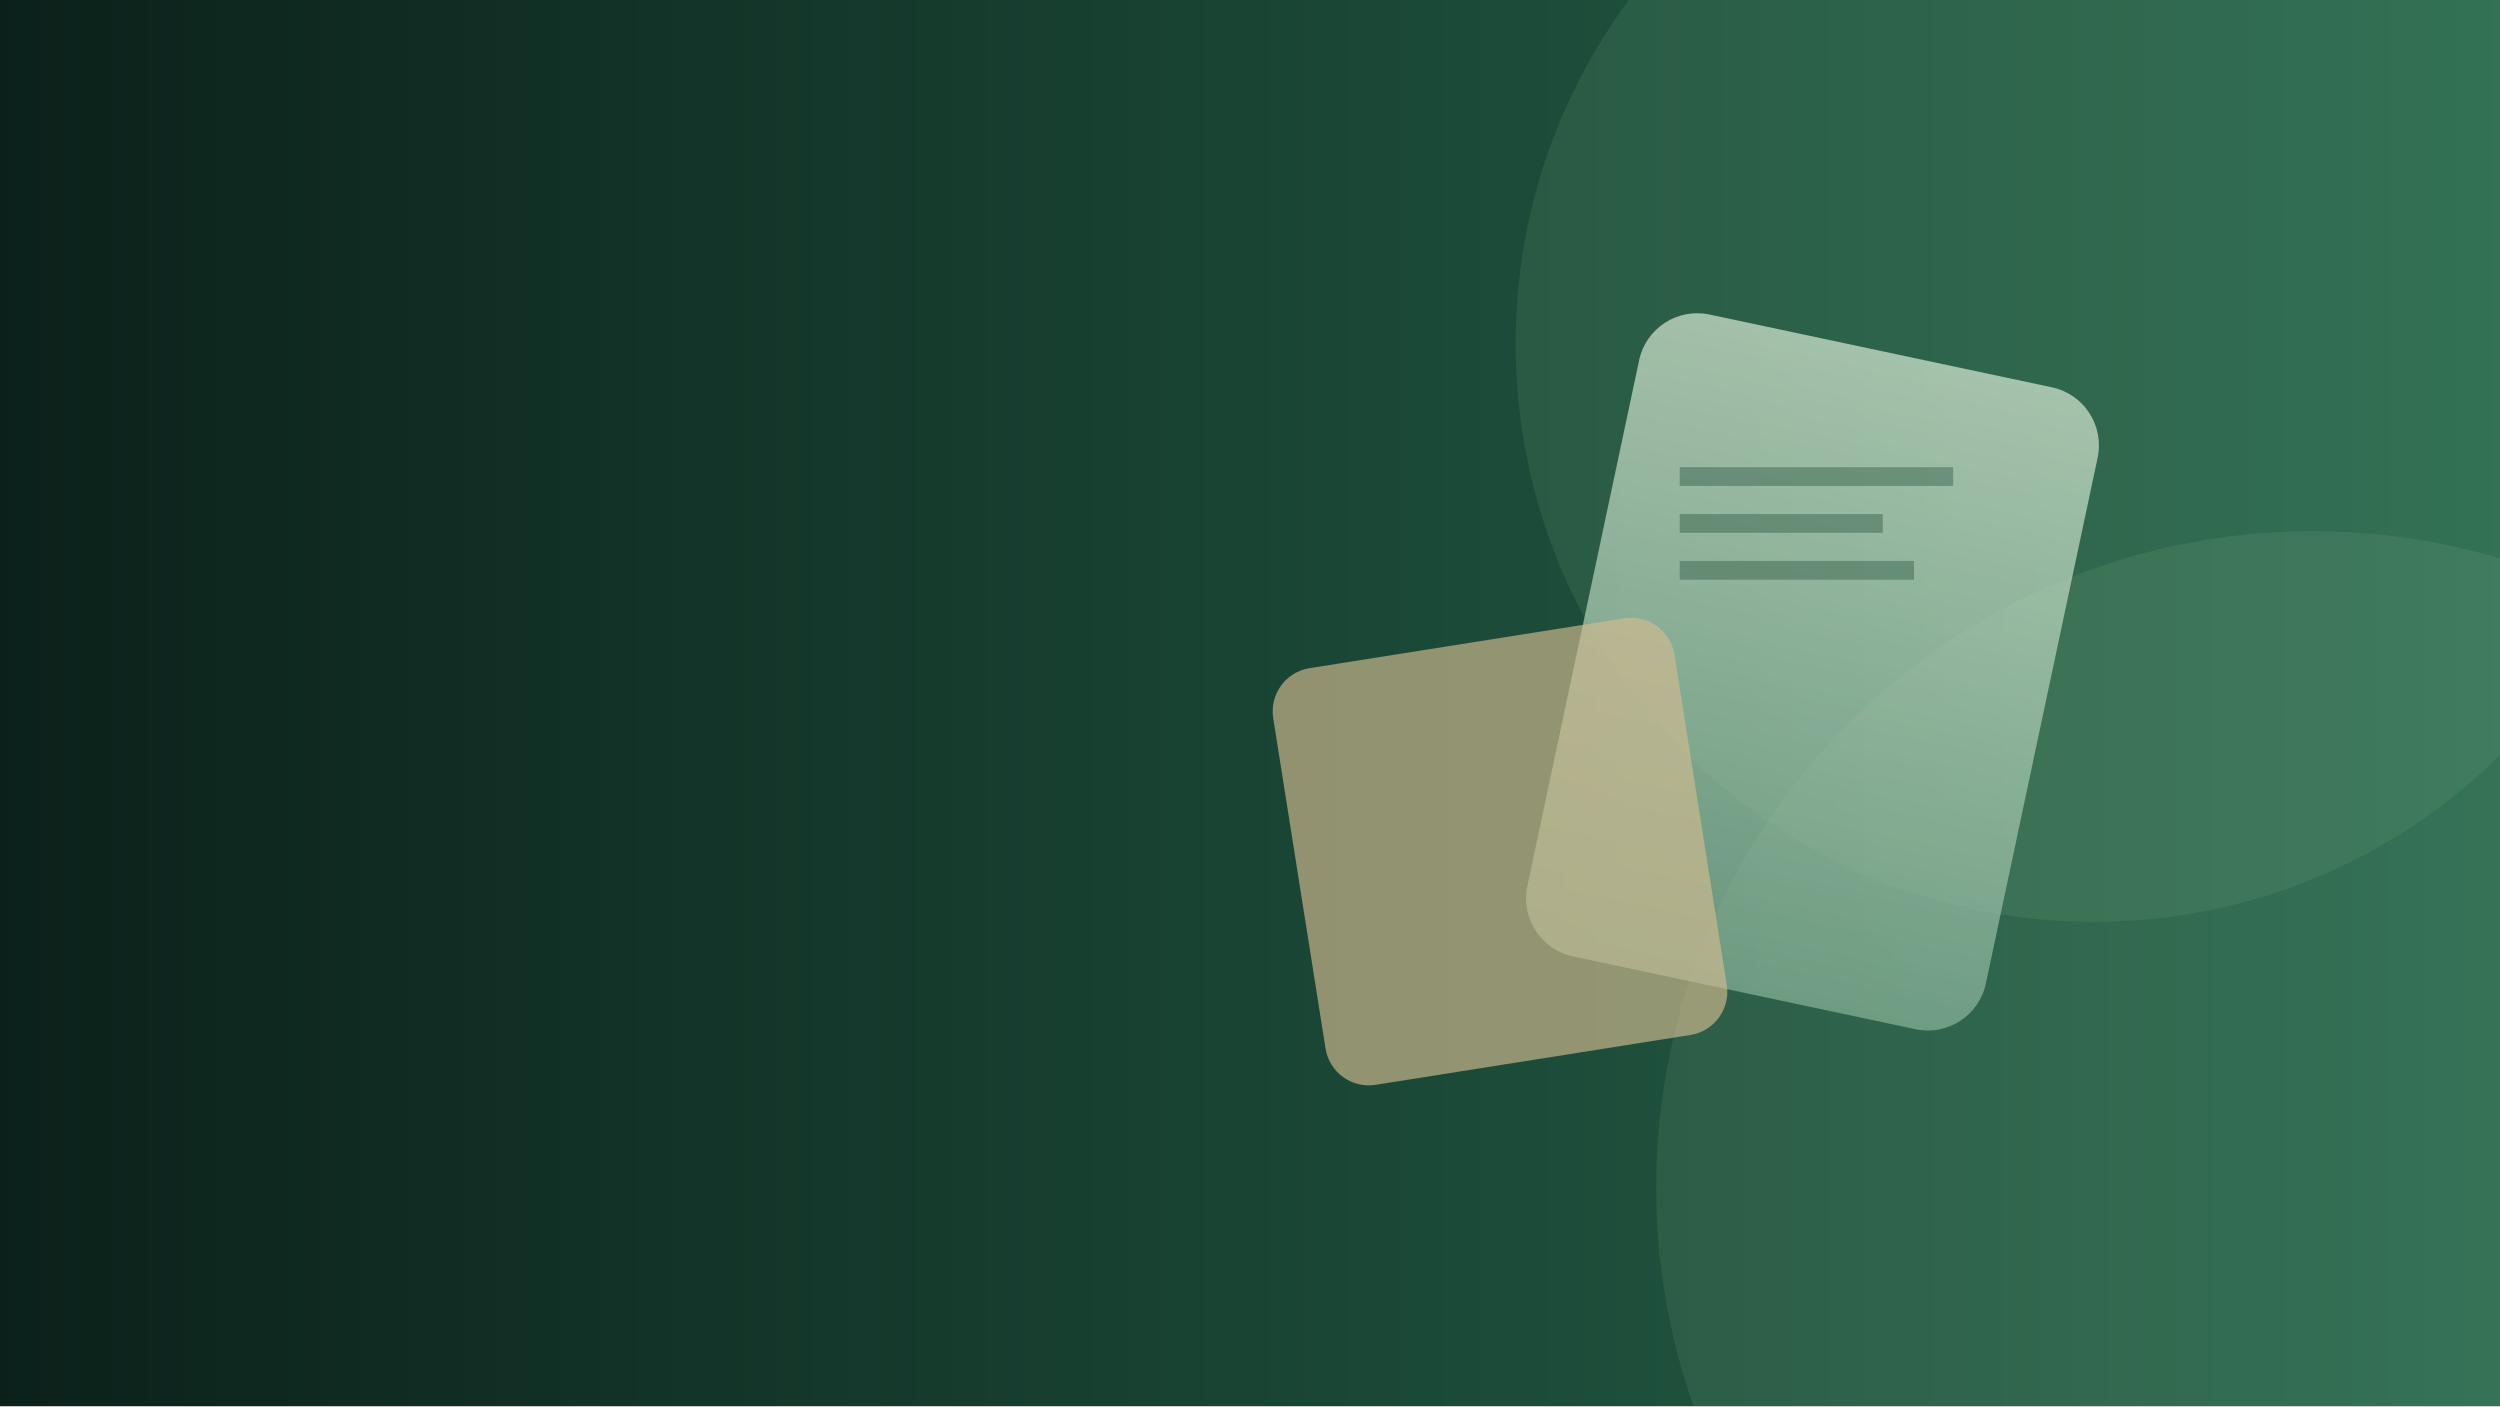
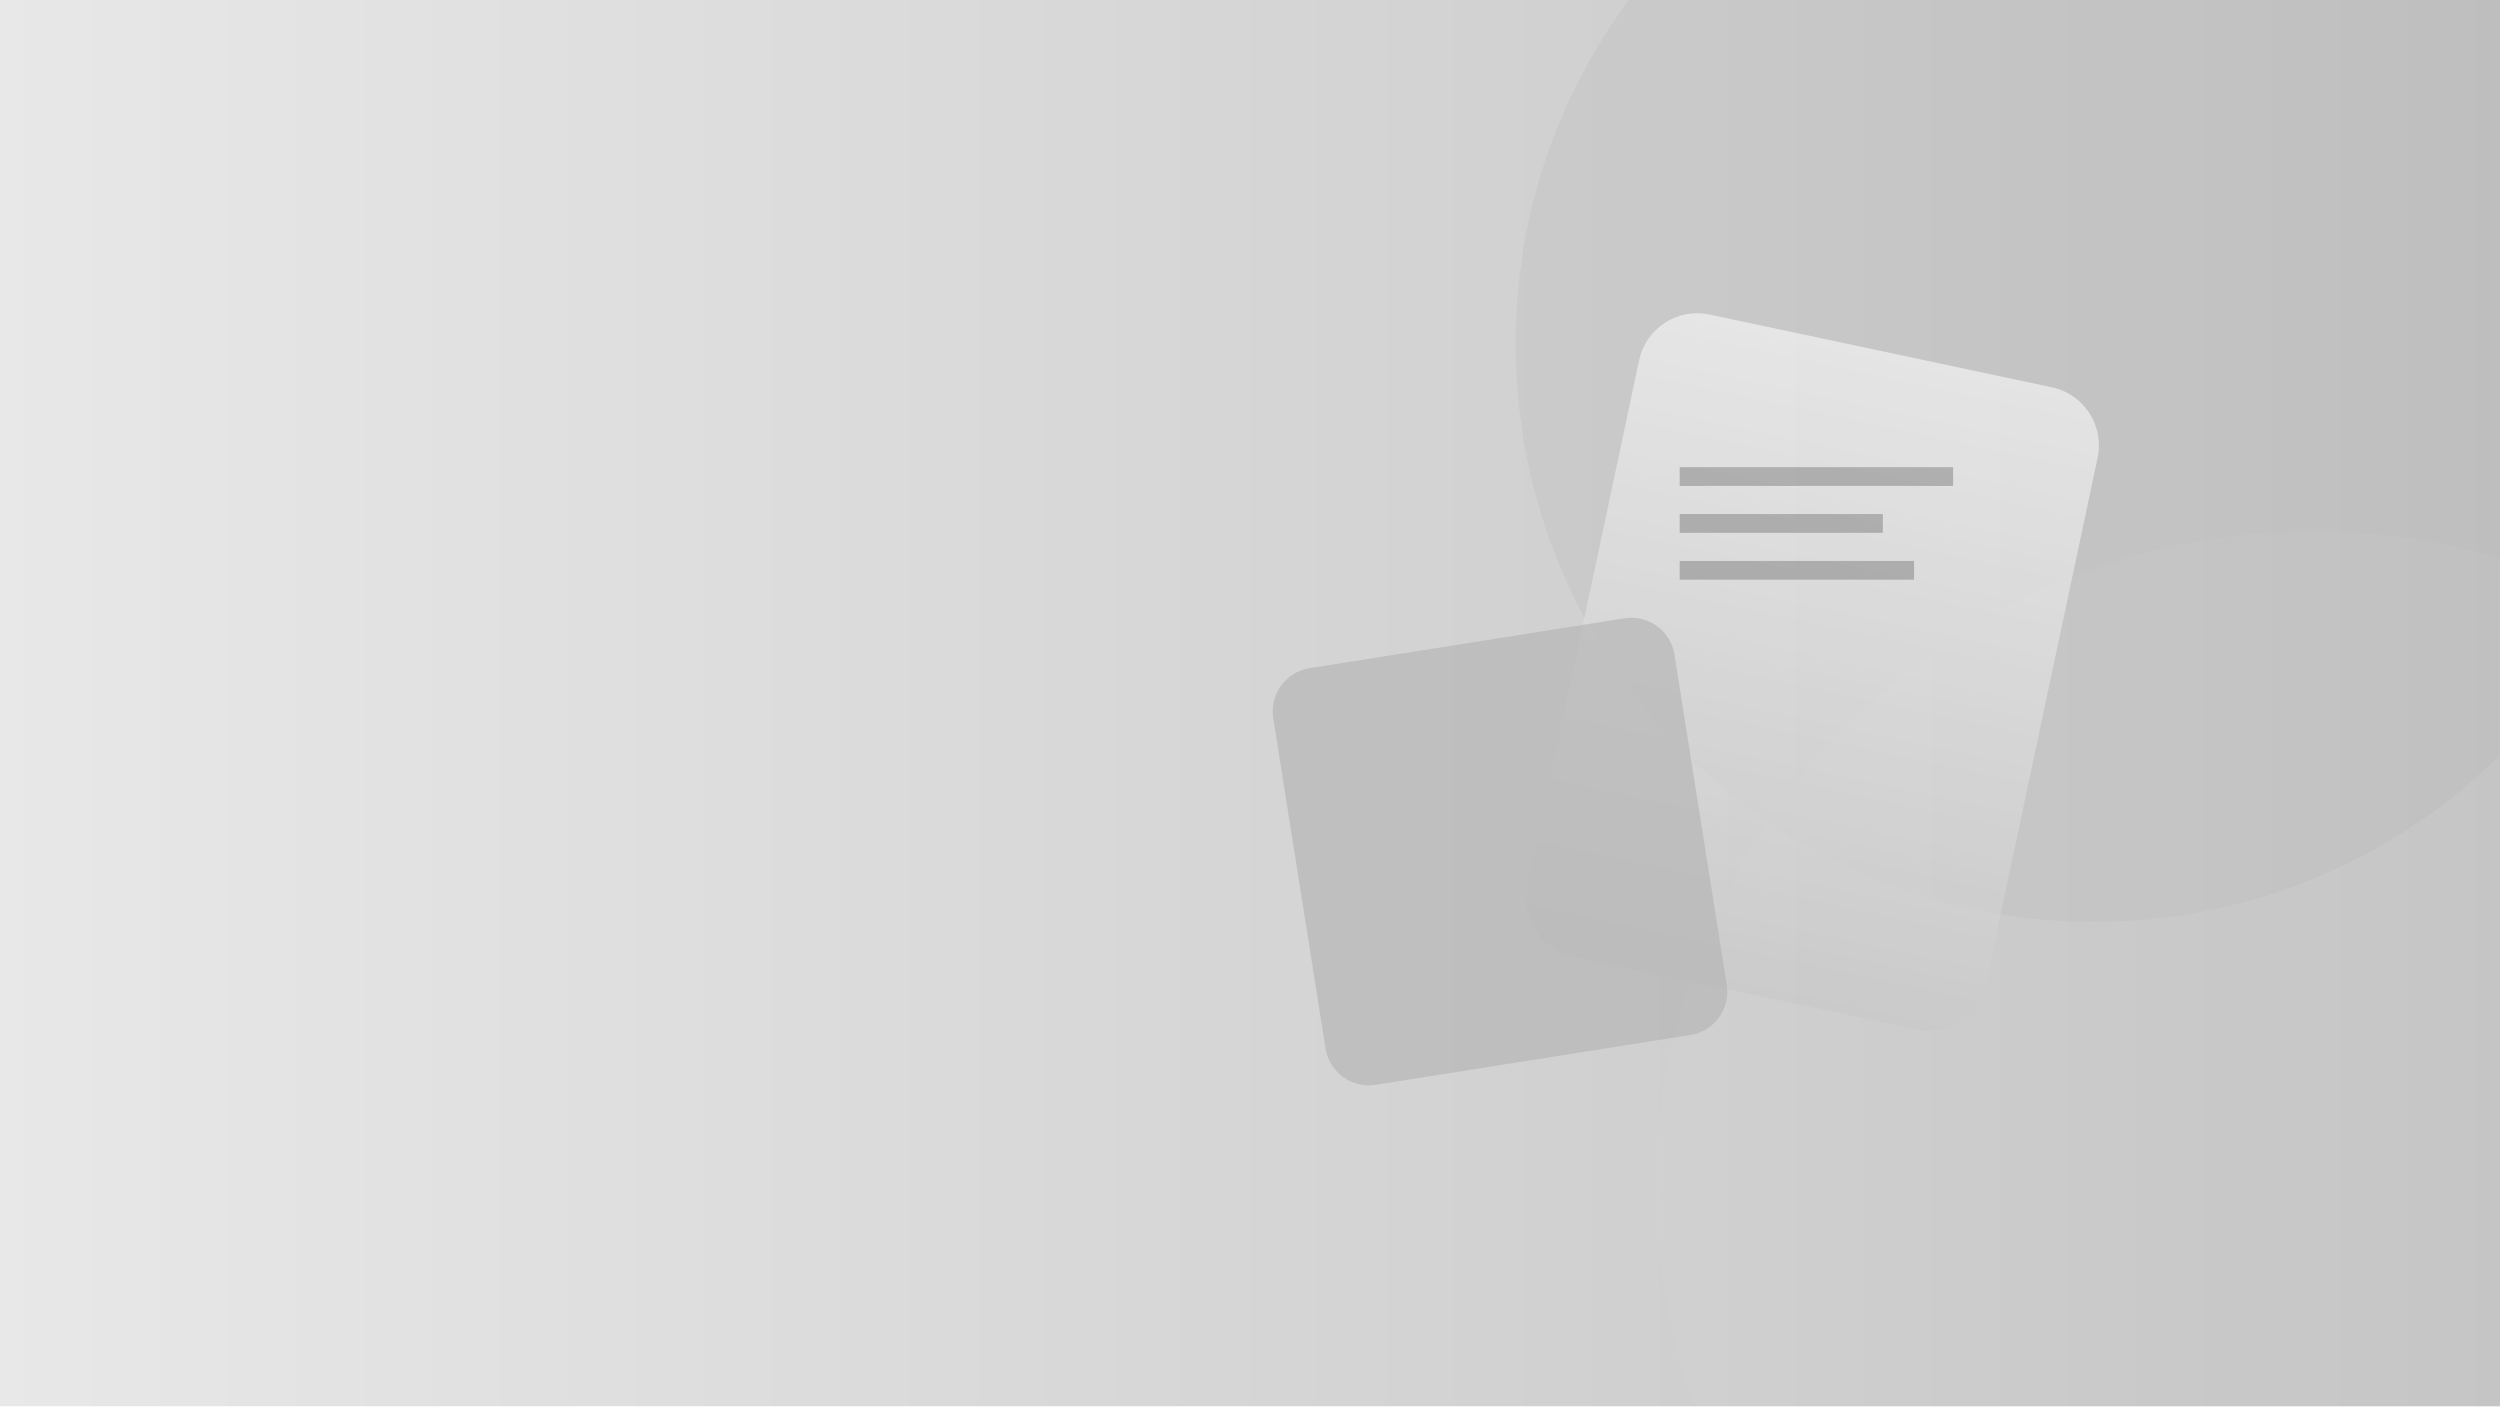
<svg xmlns="http://www.w3.org/2000/svg" viewBox="0 0 1600 900">
  <defs>
    <linearGradient id="a">
-       <stop stop-color="#0b201a" />
-       <stop offset="1" stop-color="#27684d" />
+       <stop stop-color="#e8e8e8" />
+       <stop offset="1" stop-color="#c3c3c3" />
    </linearGradient>
    <linearGradient id="b" x2="0" y2="1">
-       <stop stop-color="#d7e9d4" />
-       <stop offset="1" stop-color="#89b59a" />
+       <stop stop-color="#f2f2f2" />
+       <stop offset="1" stop-color="#c9c9c9" />
    </linearGradient>
  </defs>
  <rect width="1600" height="900" fill="url(#a)" />
-   <circle cx="1340" cy="220" r="370" fill="#70a77e" opacity=".16" />
-   <circle cx="1480" cy="760" r="420" fill="#b7d8b2" opacity=".1" />
+   <circle cx="1340" cy="220" r="370" fill="#a3a3a3" opacity=".16" />
+   <circle cx="1480" cy="760" r="420" fill="#d4d4d4" opacity=".1" />
  <rect x="1010" y="220" width="300" height="420" rx="38" transform="rotate(12 1160 430)" fill="url(#b)" opacity=".7" />
-   <rect x="830" y="410" width="260" height="270" rx="28" transform="rotate(-9 960 545)" fill="#d3bb90" opacity=".65" />
-   <path d="M1075 305h175M1075 335h130M1075 365h150" stroke="#315c47" stroke-width="12" opacity=".45" />
+   <rect x="830" y="410" width="260" height="270" rx="28" transform="rotate(-9 960 545)" fill="#b4b4b4" opacity=".65" />
+   <path d="M1075 305h175M1075 335h130M1075 365h150" stroke="#737373" stroke-width="12" opacity=".45" />
</svg>
